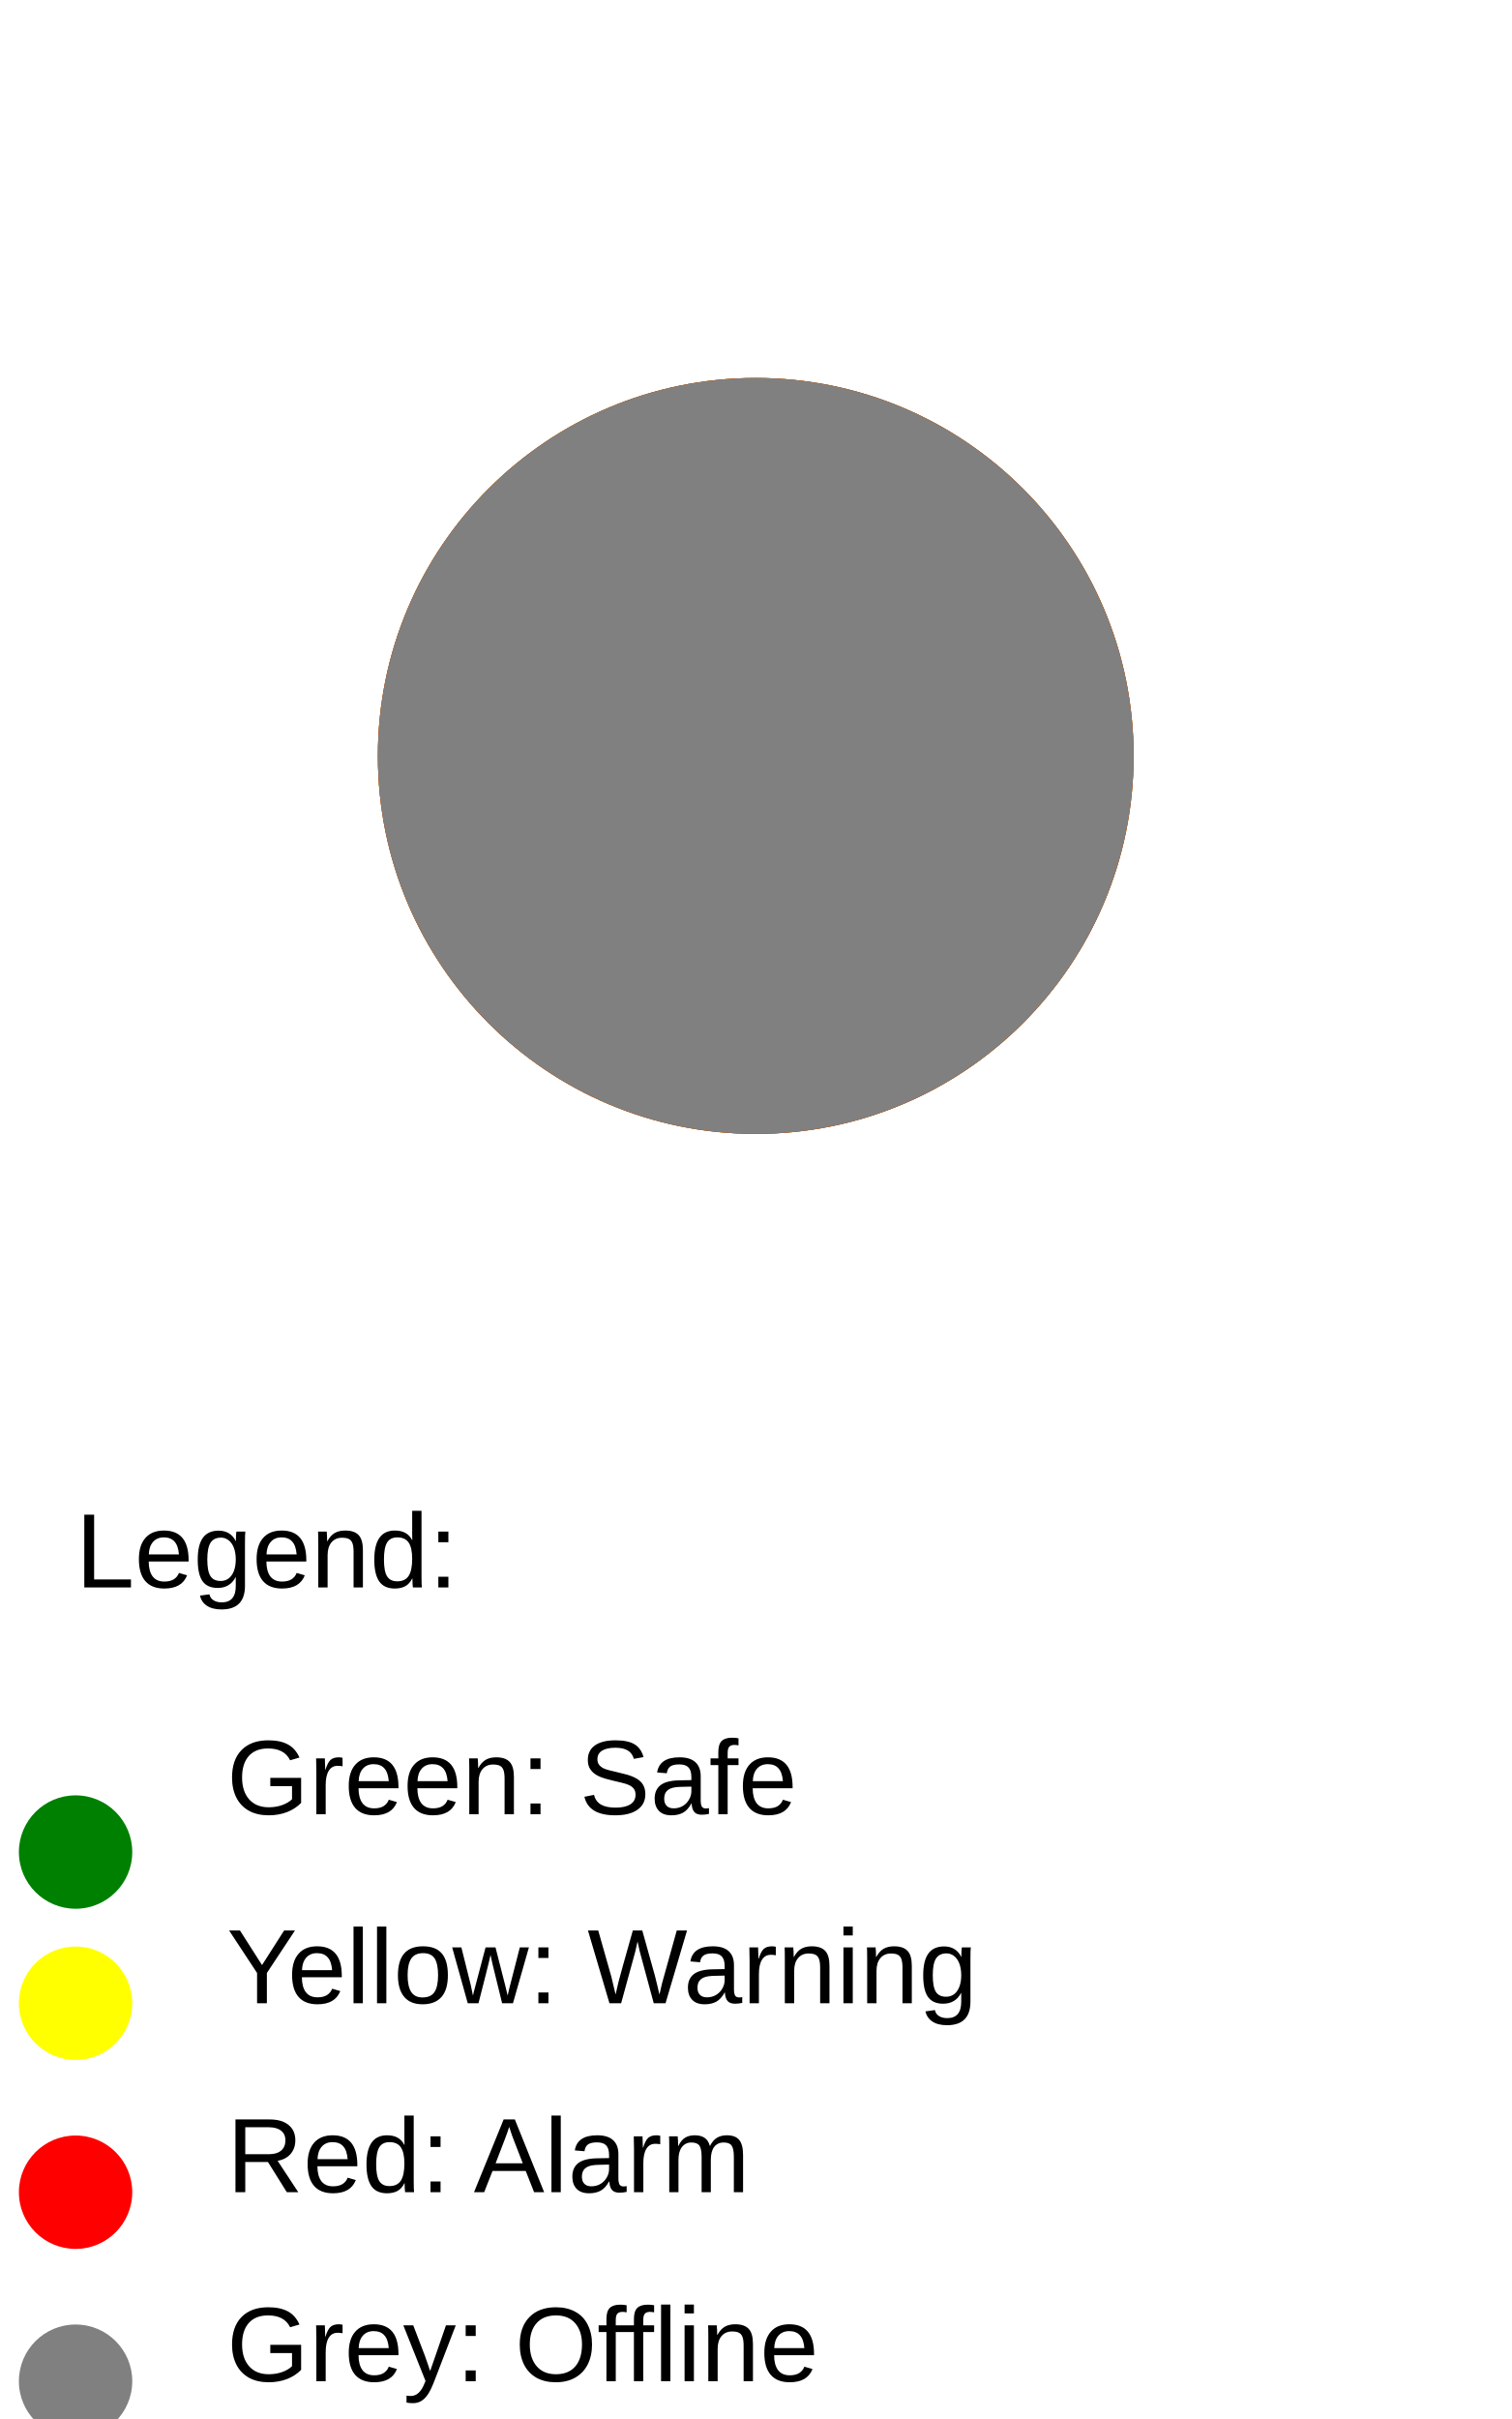
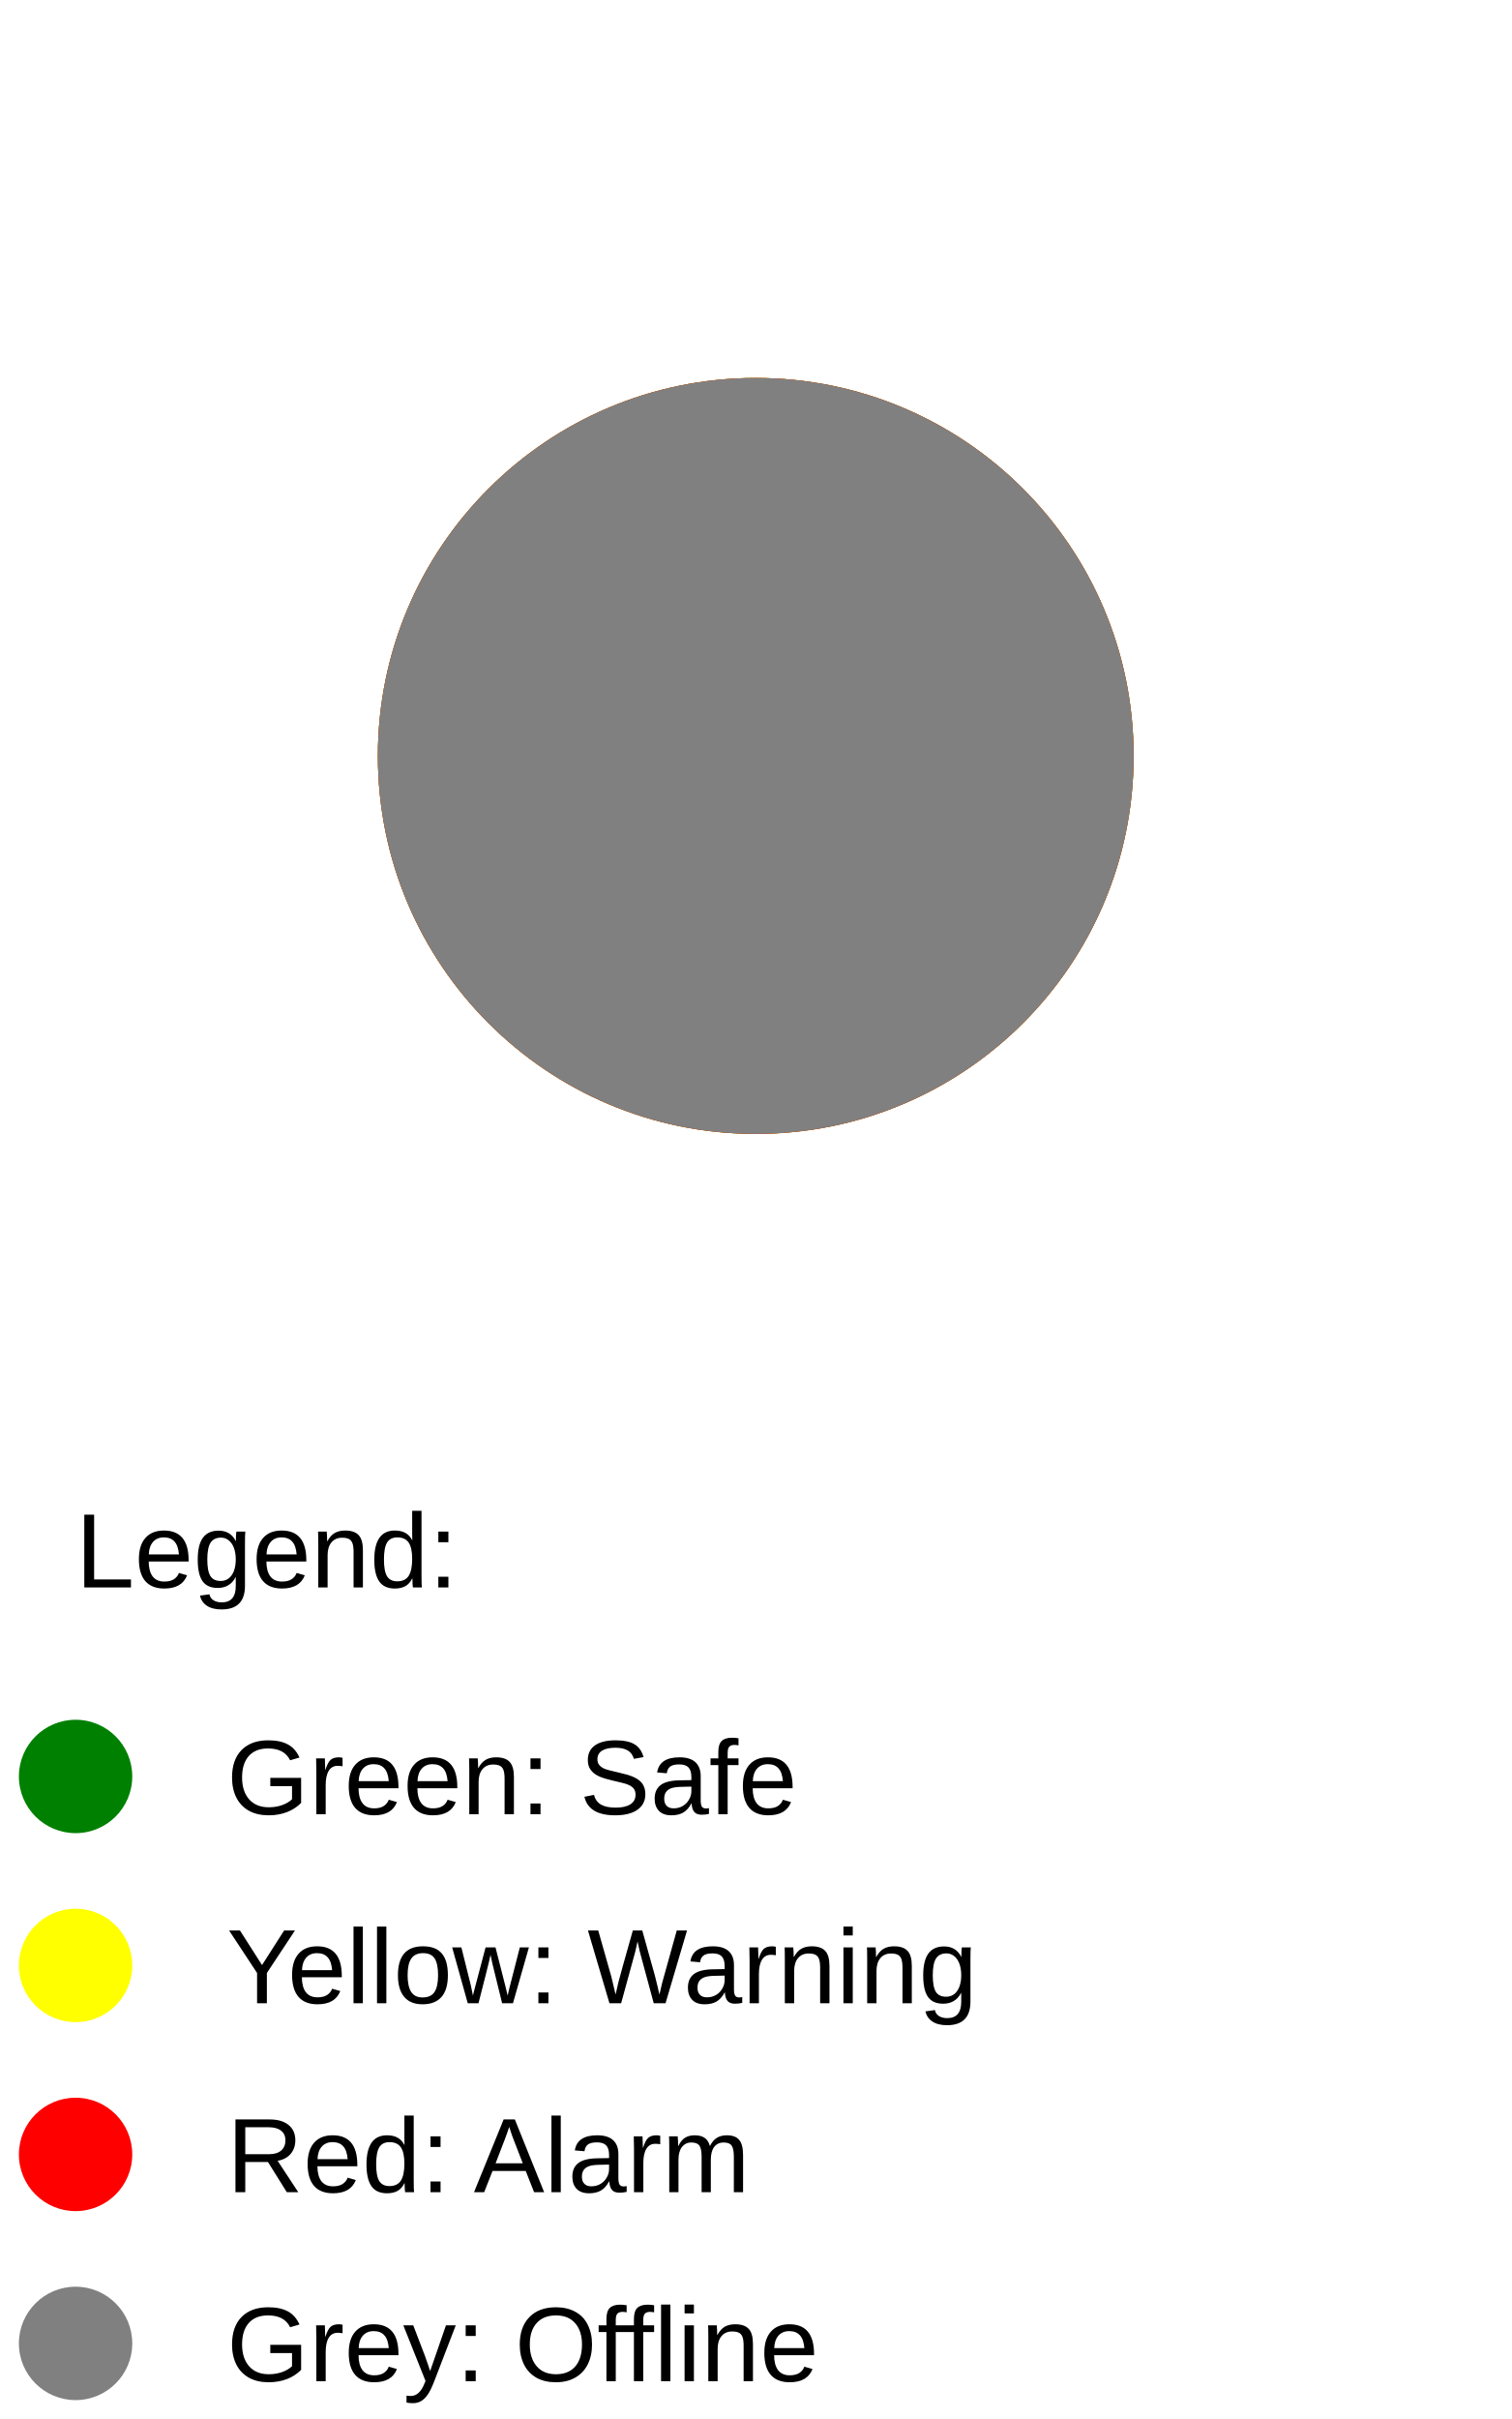
<svg xmlns="http://www.w3.org/2000/svg" height="320" width="200">
   version="1.1"
   id="svg9"&gt;

  <circle fill="green" r="50" cy="100" cx="100" id="greenCircle" />
  <circle fill-opacity="$Warning$" fill="yellow" r="50" cy="100" cx="100" id="yellowCircle" />
  <circle fill-opacity="$Alarm$" fill="red" r="50" cy="100" cx="100" id="redCircle" />
  <circle fill-opacity="$Offline$" fill="grey" r="50" cy="100" cx="100" id="greyCircle" />
  <text fill="black" font-size="14" font-family="Arial" y="210" x="10">Legend:</text>
-   <circle fill="green" r="7.5" cy="245" cx="10" />
+   <circle fill="green" r="7.5" cy="235" cx="10" />
  <text fill="black" font-size="14" font-family="Arial" y="240" x="30">Green: Safe</text>
-   <circle fill="yellow" r="7.5" cy="265" cx="10" />
+   <circle fill="yellow" r="7.5" cy="260" cx="10" />
  <text fill="black" font-size="14" font-family="Arial" y="265" x="30">Yellow: Warning</text>
-   <circle fill="red" r="7.5" cy="290" cx="10" />
+   <circle fill="red" r="7.5" cy="285" cx="10" />
  <text fill="black" font-size="14" font-family="Arial" y="290" x="30">Red: Alarm</text>
-   <circle fill="grey" r="7.5" cy="315" cx="10" />
+   <circle fill="grey" r="7.5" cy="310" cx="10" />
  <text fill="black" font-size="14" font-family="Arial" y="315" x="30">Grey: Offline</text>
</svg>
